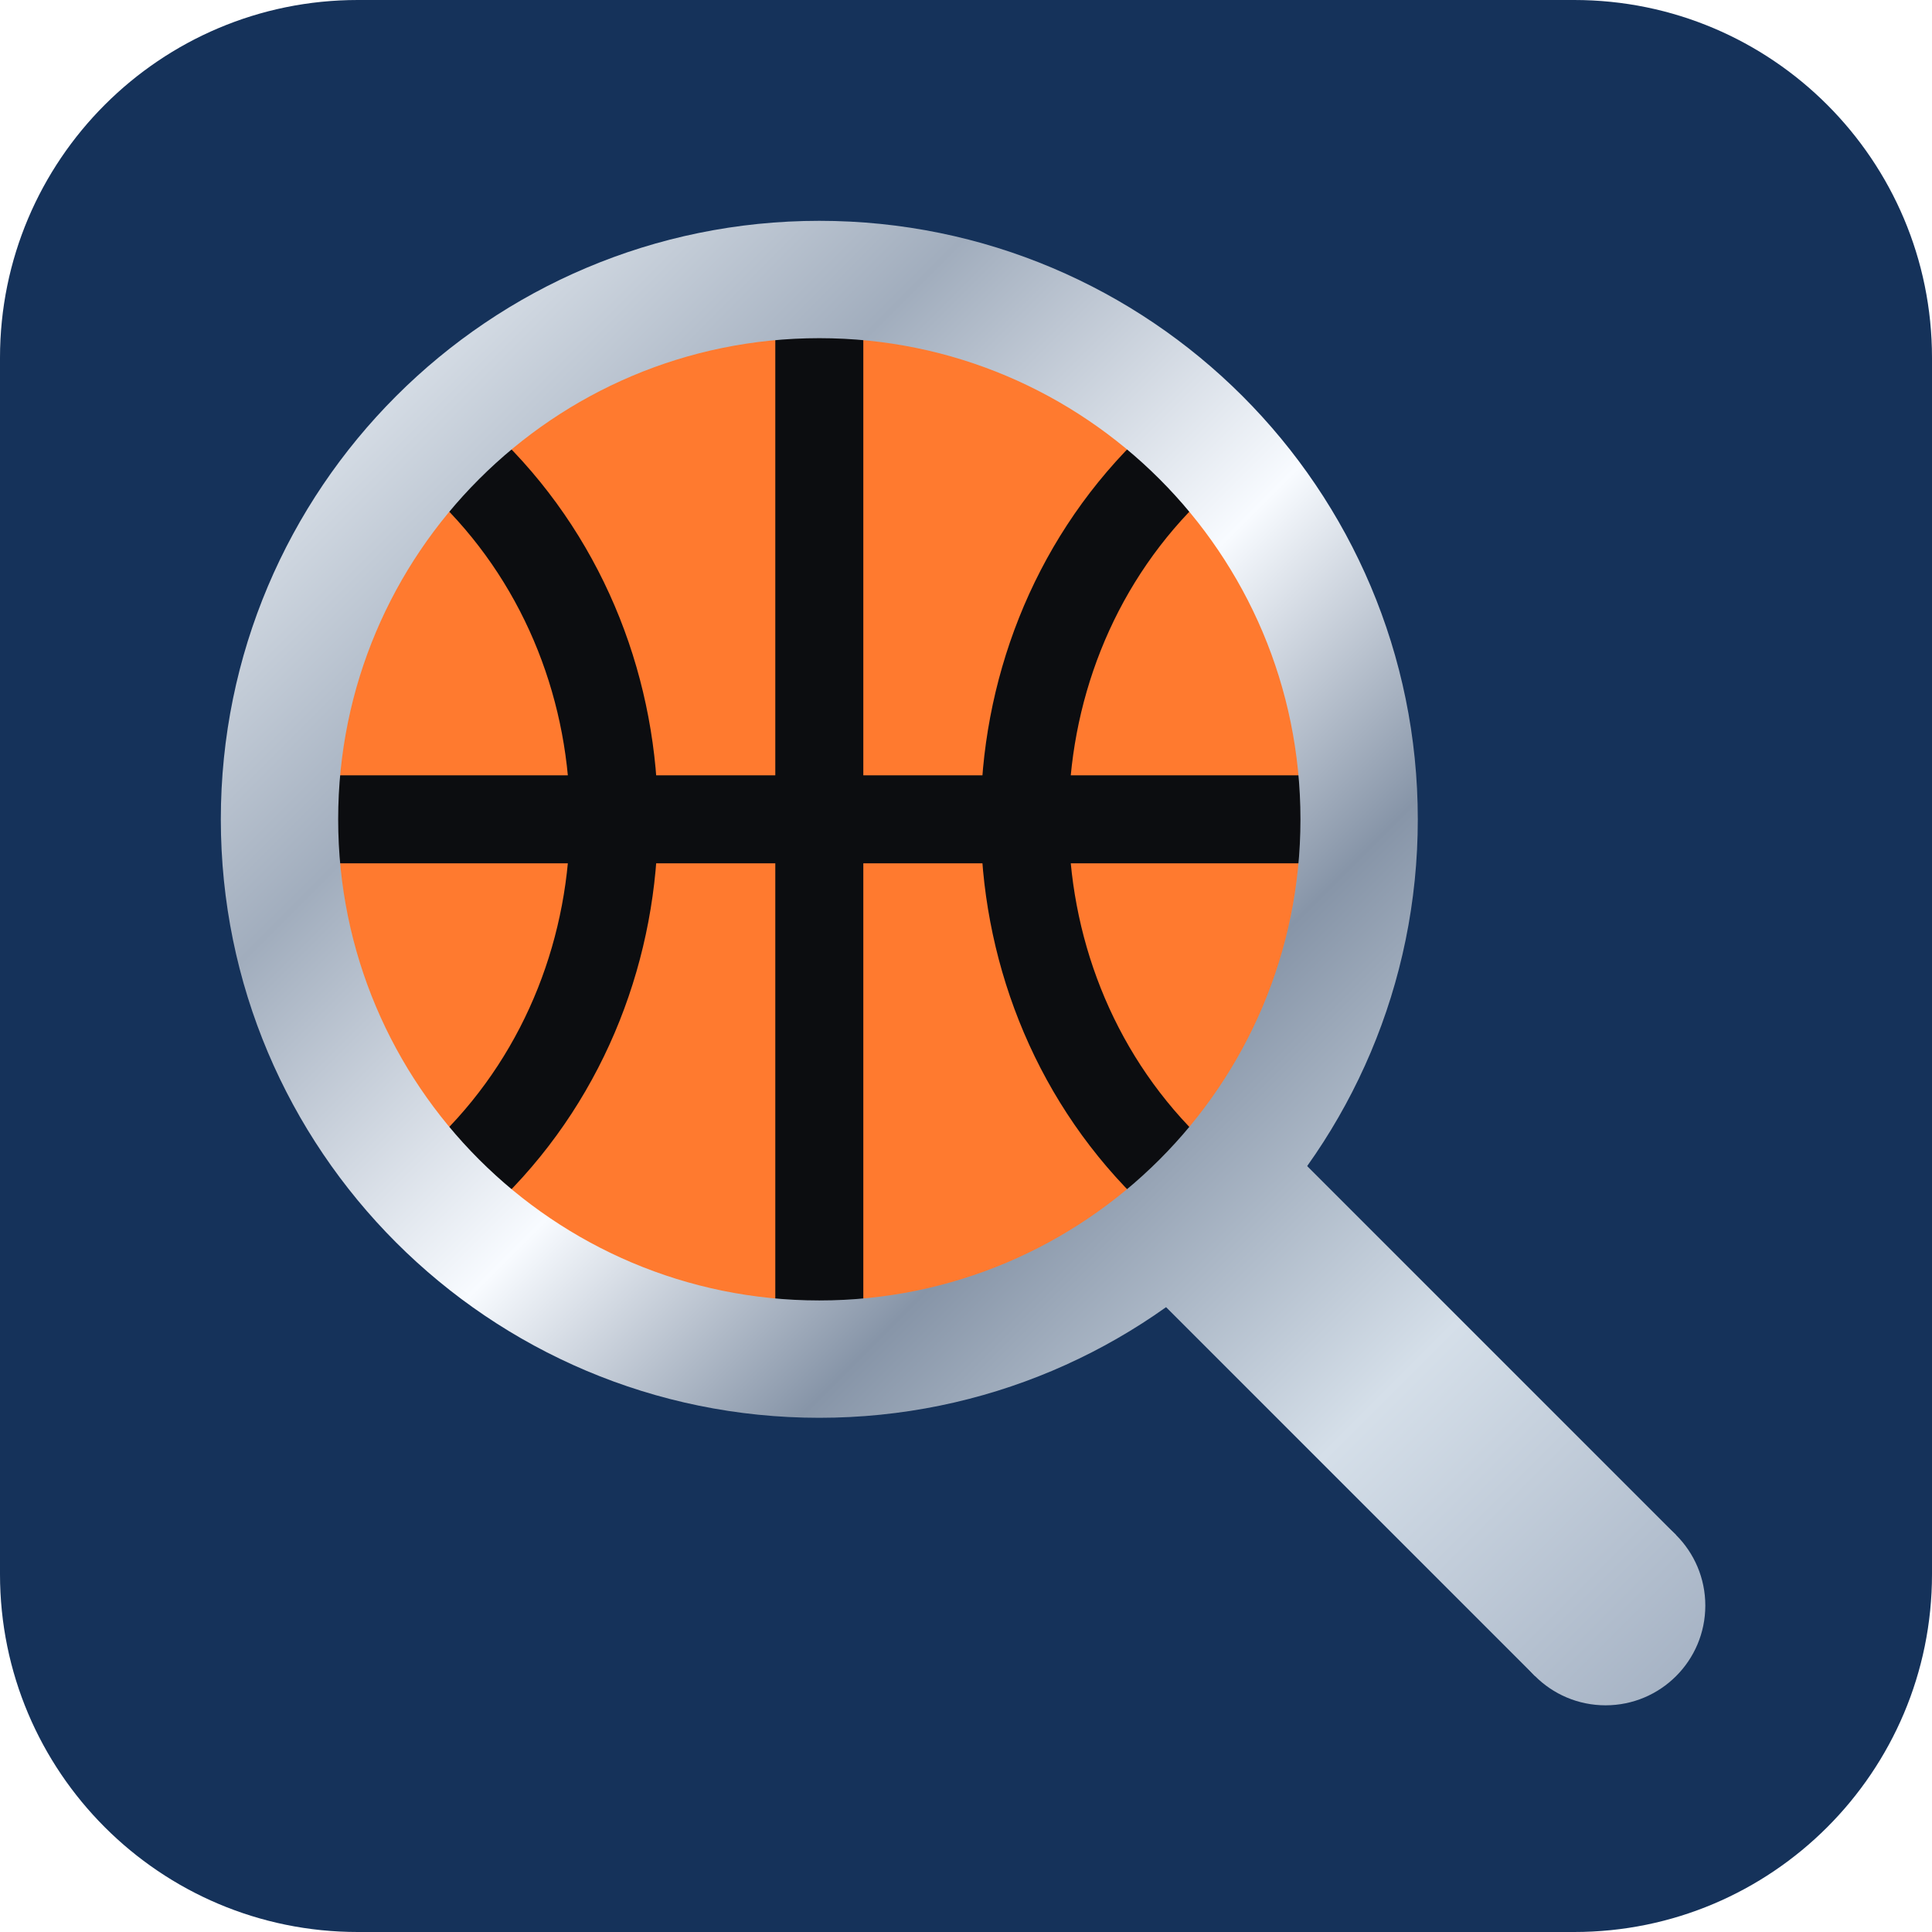
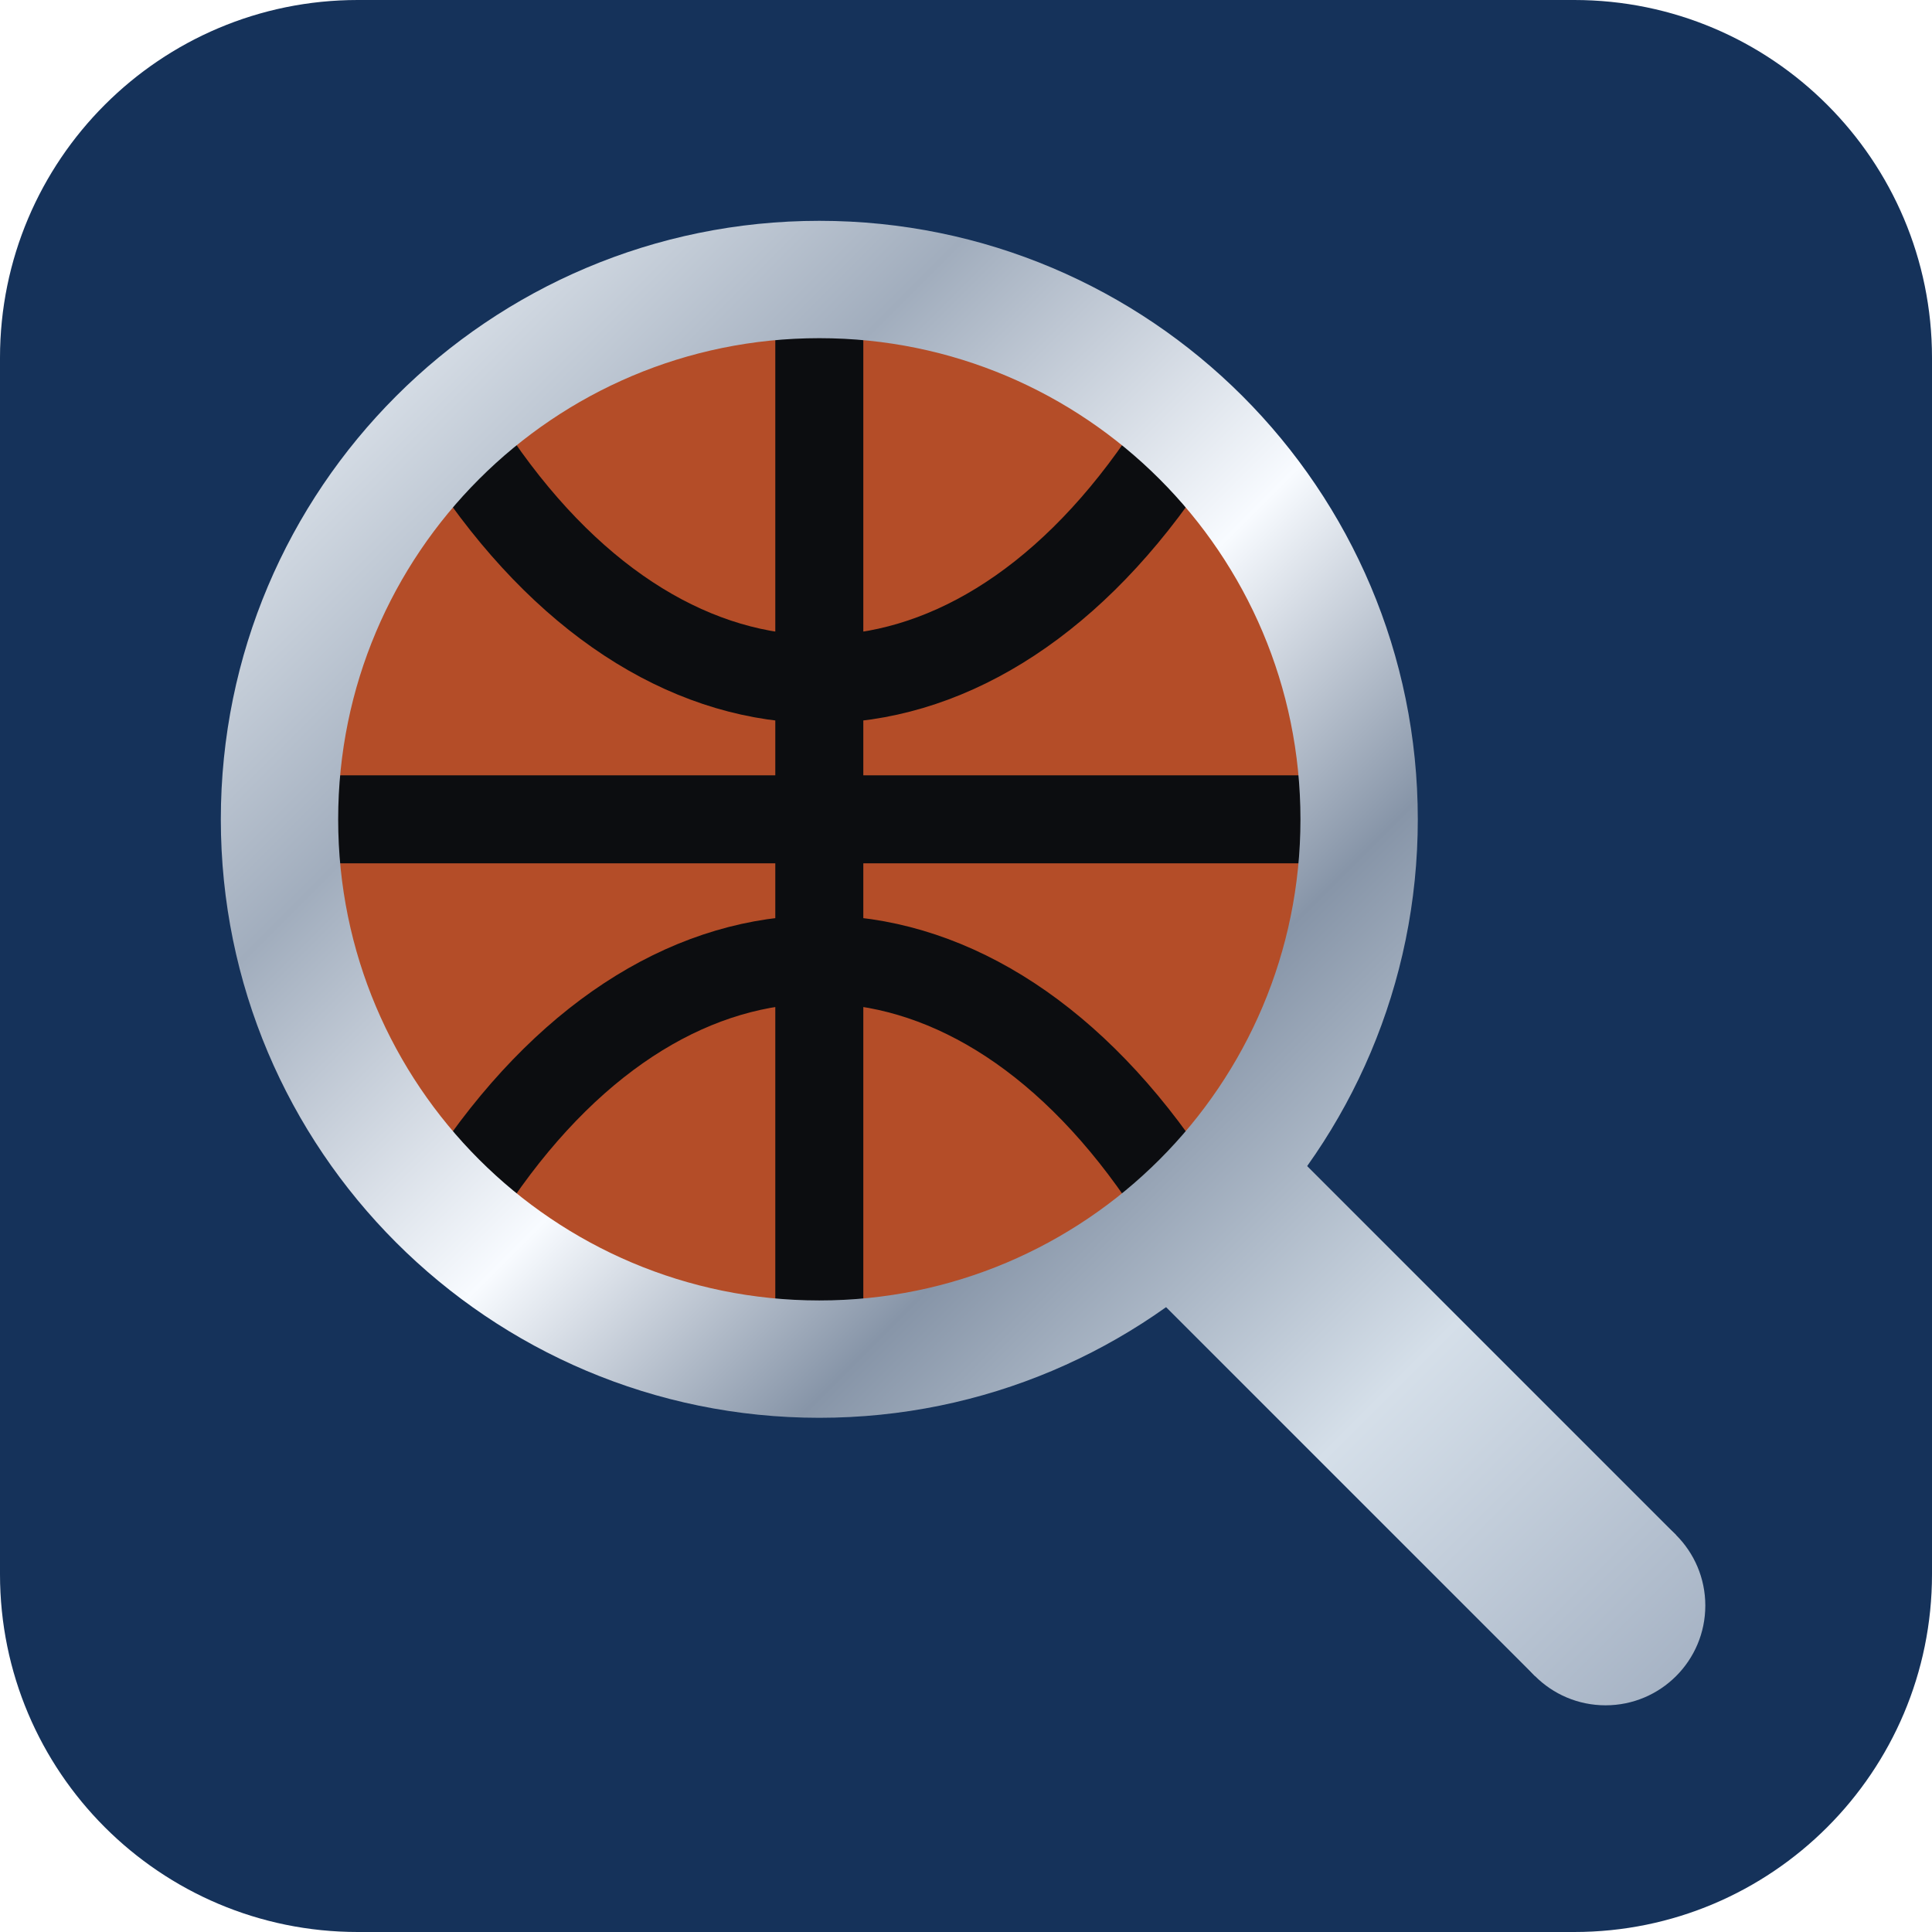
<svg xmlns="http://www.w3.org/2000/svg" viewBox="3 3 27 27" width="32" height="32">
  <defs>
    <linearGradient id="silver" x1="5" y1="5" x2="29" y2="29" gradientUnits="userSpaceOnUse">
      <stop offset="0" stop-color="#eef3f8" />
      <stop offset="0.22" stop-color="#a1adbd" />
      <stop offset="0.42" stop-color="#f8fbff" />
      <stop offset="0.58" stop-color="#8795a8" />
      <stop offset="0.78" stop-color="#d5dfe9" />
      <stop offset="1" stop-color="#a3b0c2" />
    </linearGradient>
  </defs>
  <rect x="3" y="3" width="27" height="27" rx="5" fill="#15325a" />
  <g transform="translate(16.5 16.5) scale(0.82) translate(-16.5 -16.5)">
    <line x1="20.5" y1="20.5" x2="27.4" y2="27.4" stroke="url(#silver)" stroke-width="3.4" stroke-linecap="butt" />
    <circle cx="27.4" cy="27.4" r="1.7" fill="url(#silver)" />
-     <circle cx="14" cy="14" r="8.4" fill="#ff7a2f" />
-     <path d="M5.6 14h16.8M14 5.6v16.8M8.1 8.1c3.2 3.2 3.2 8.6 0 11.8M19.9 8.1c-3.2 3.2-3.2 8.6 0 11.8" fill="none" stroke="#0c0d10" stroke-width="1.5" />
+     <circle cx="14" cy="14" r="8.4" fill="#b44d28" />
+     <path d="M5.6 14h16.8M14 5.6v16.8M8.16 7.96C11.52 12.83 16.48 12.83 19.84 7.96M8.16 20.04C11.52 15.17 16.48 15.17 19.84 20.04" fill="none" stroke="#0c0d10" stroke-width="1.5" />
    <circle cx="14" cy="14" r="9.2" fill="none" stroke="url(#silver)" stroke-width="2" />
  </g>
</svg>
